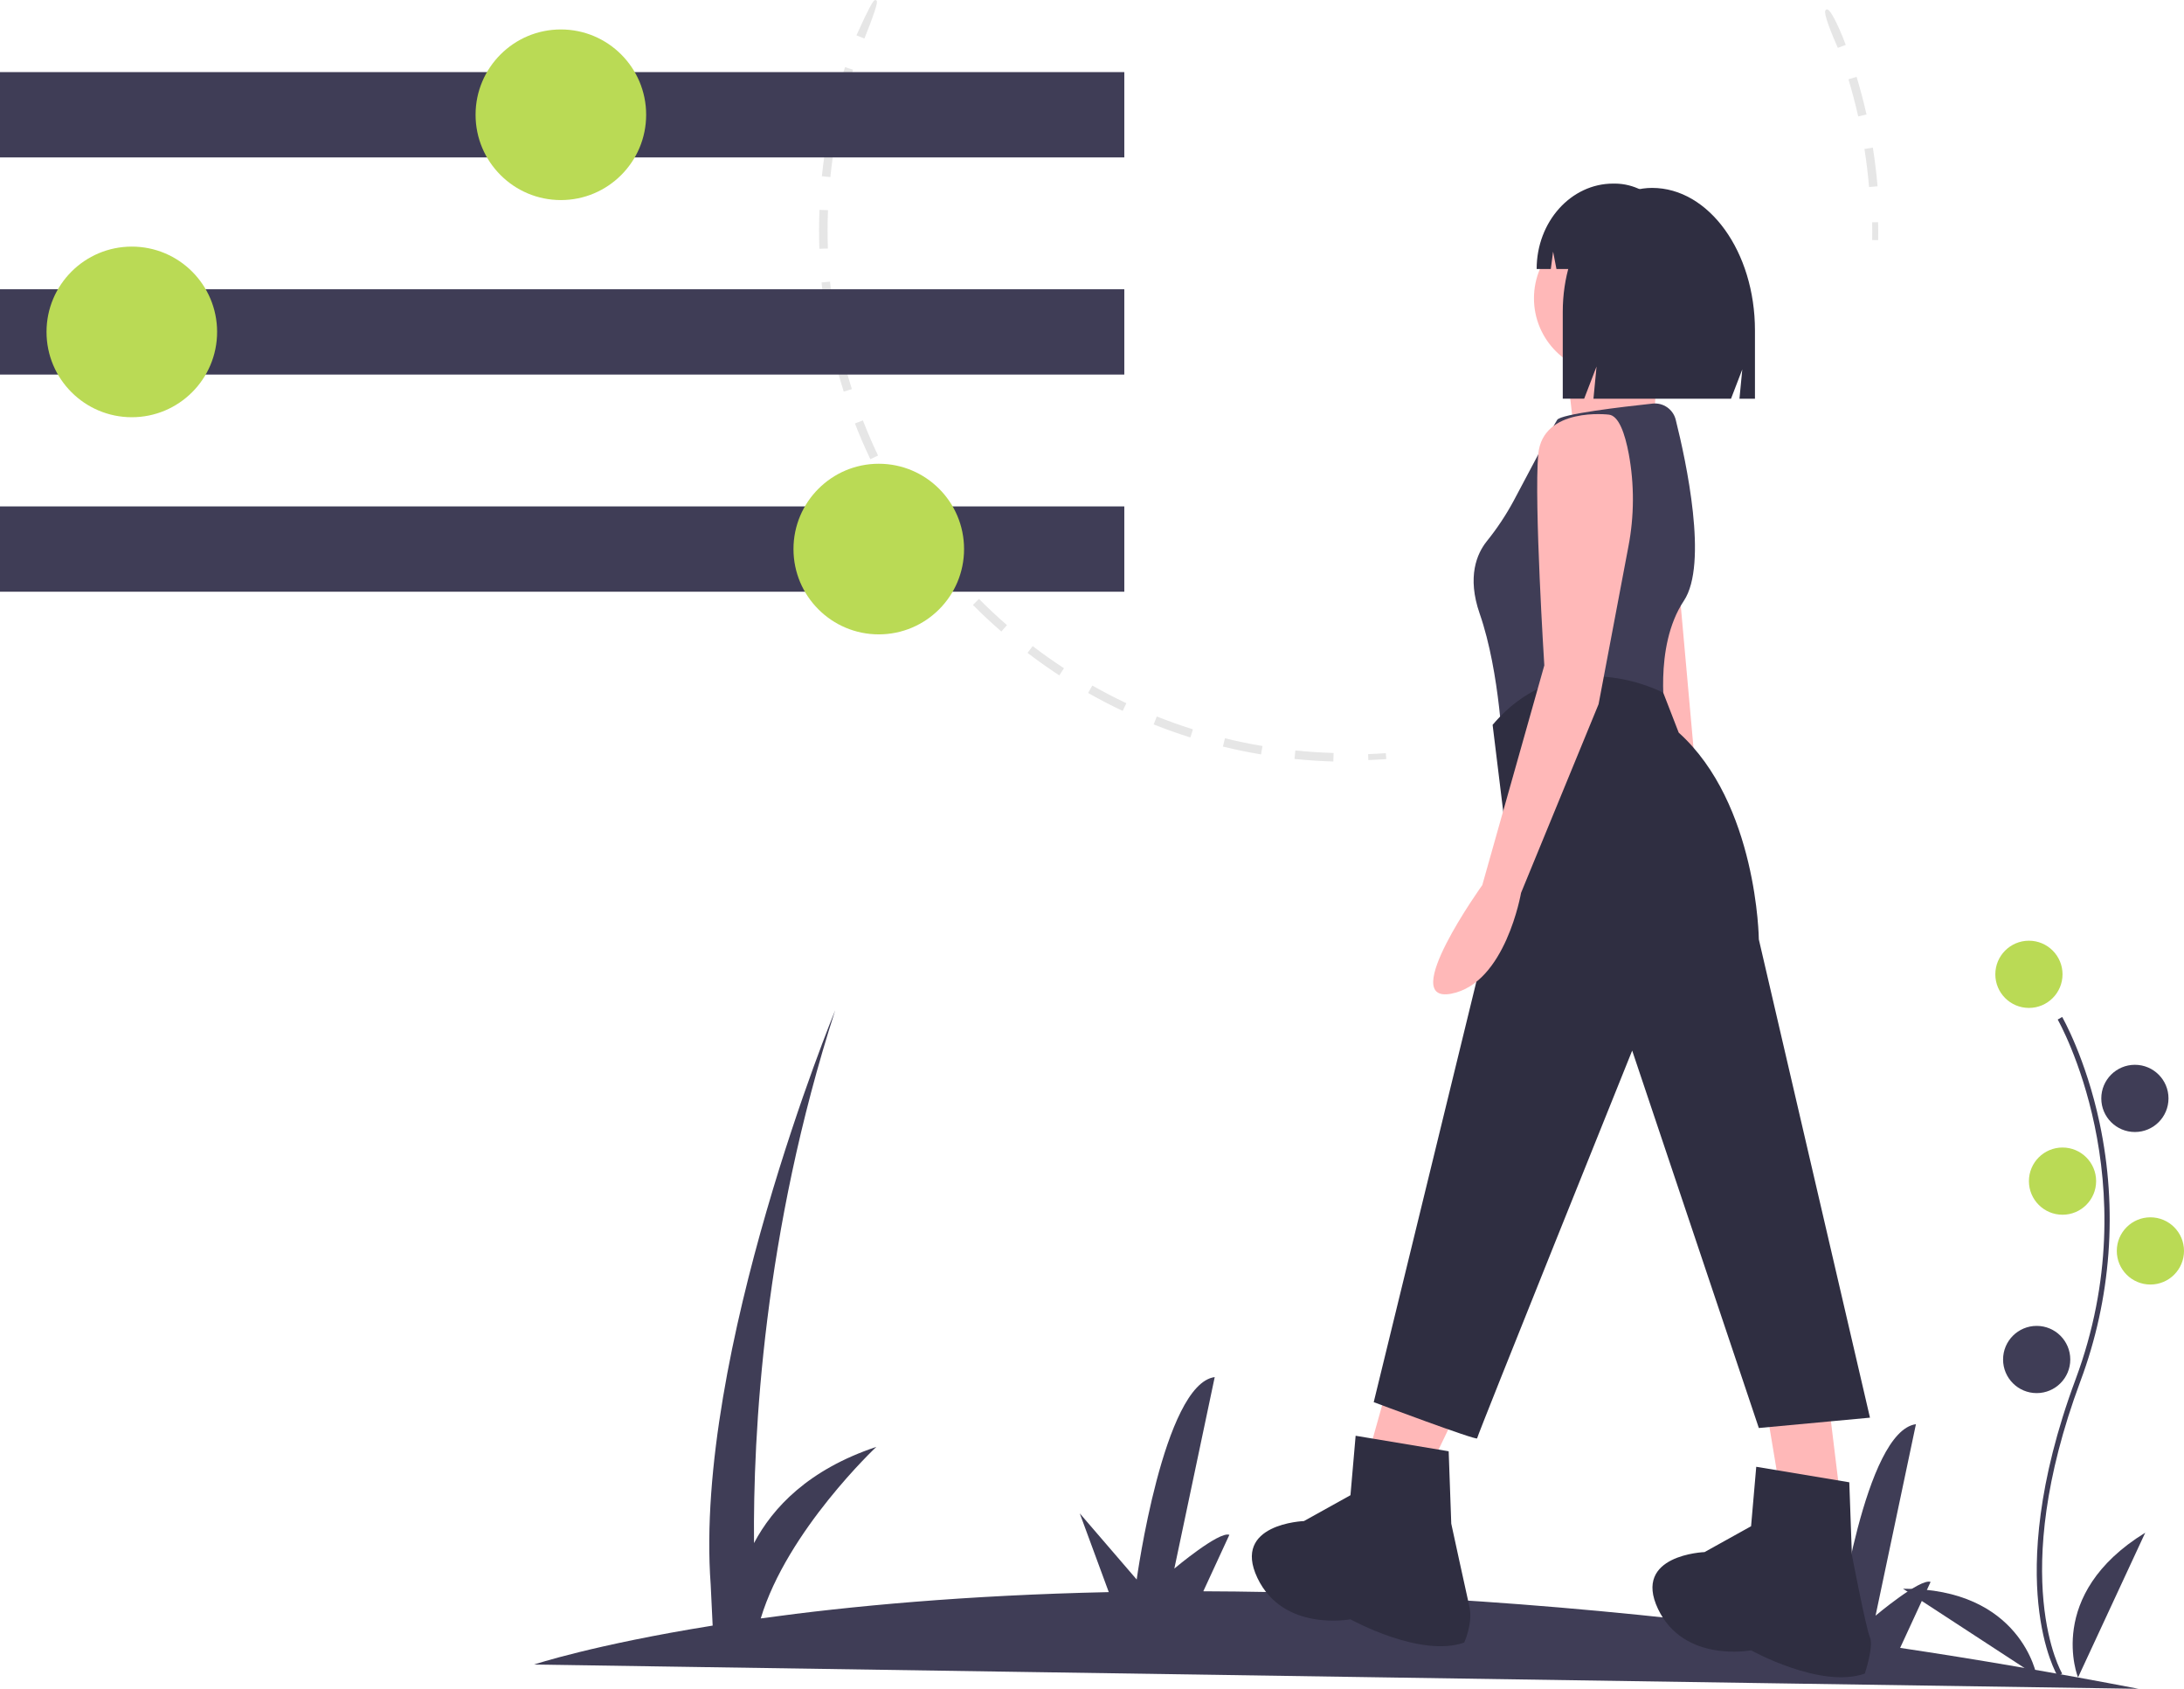
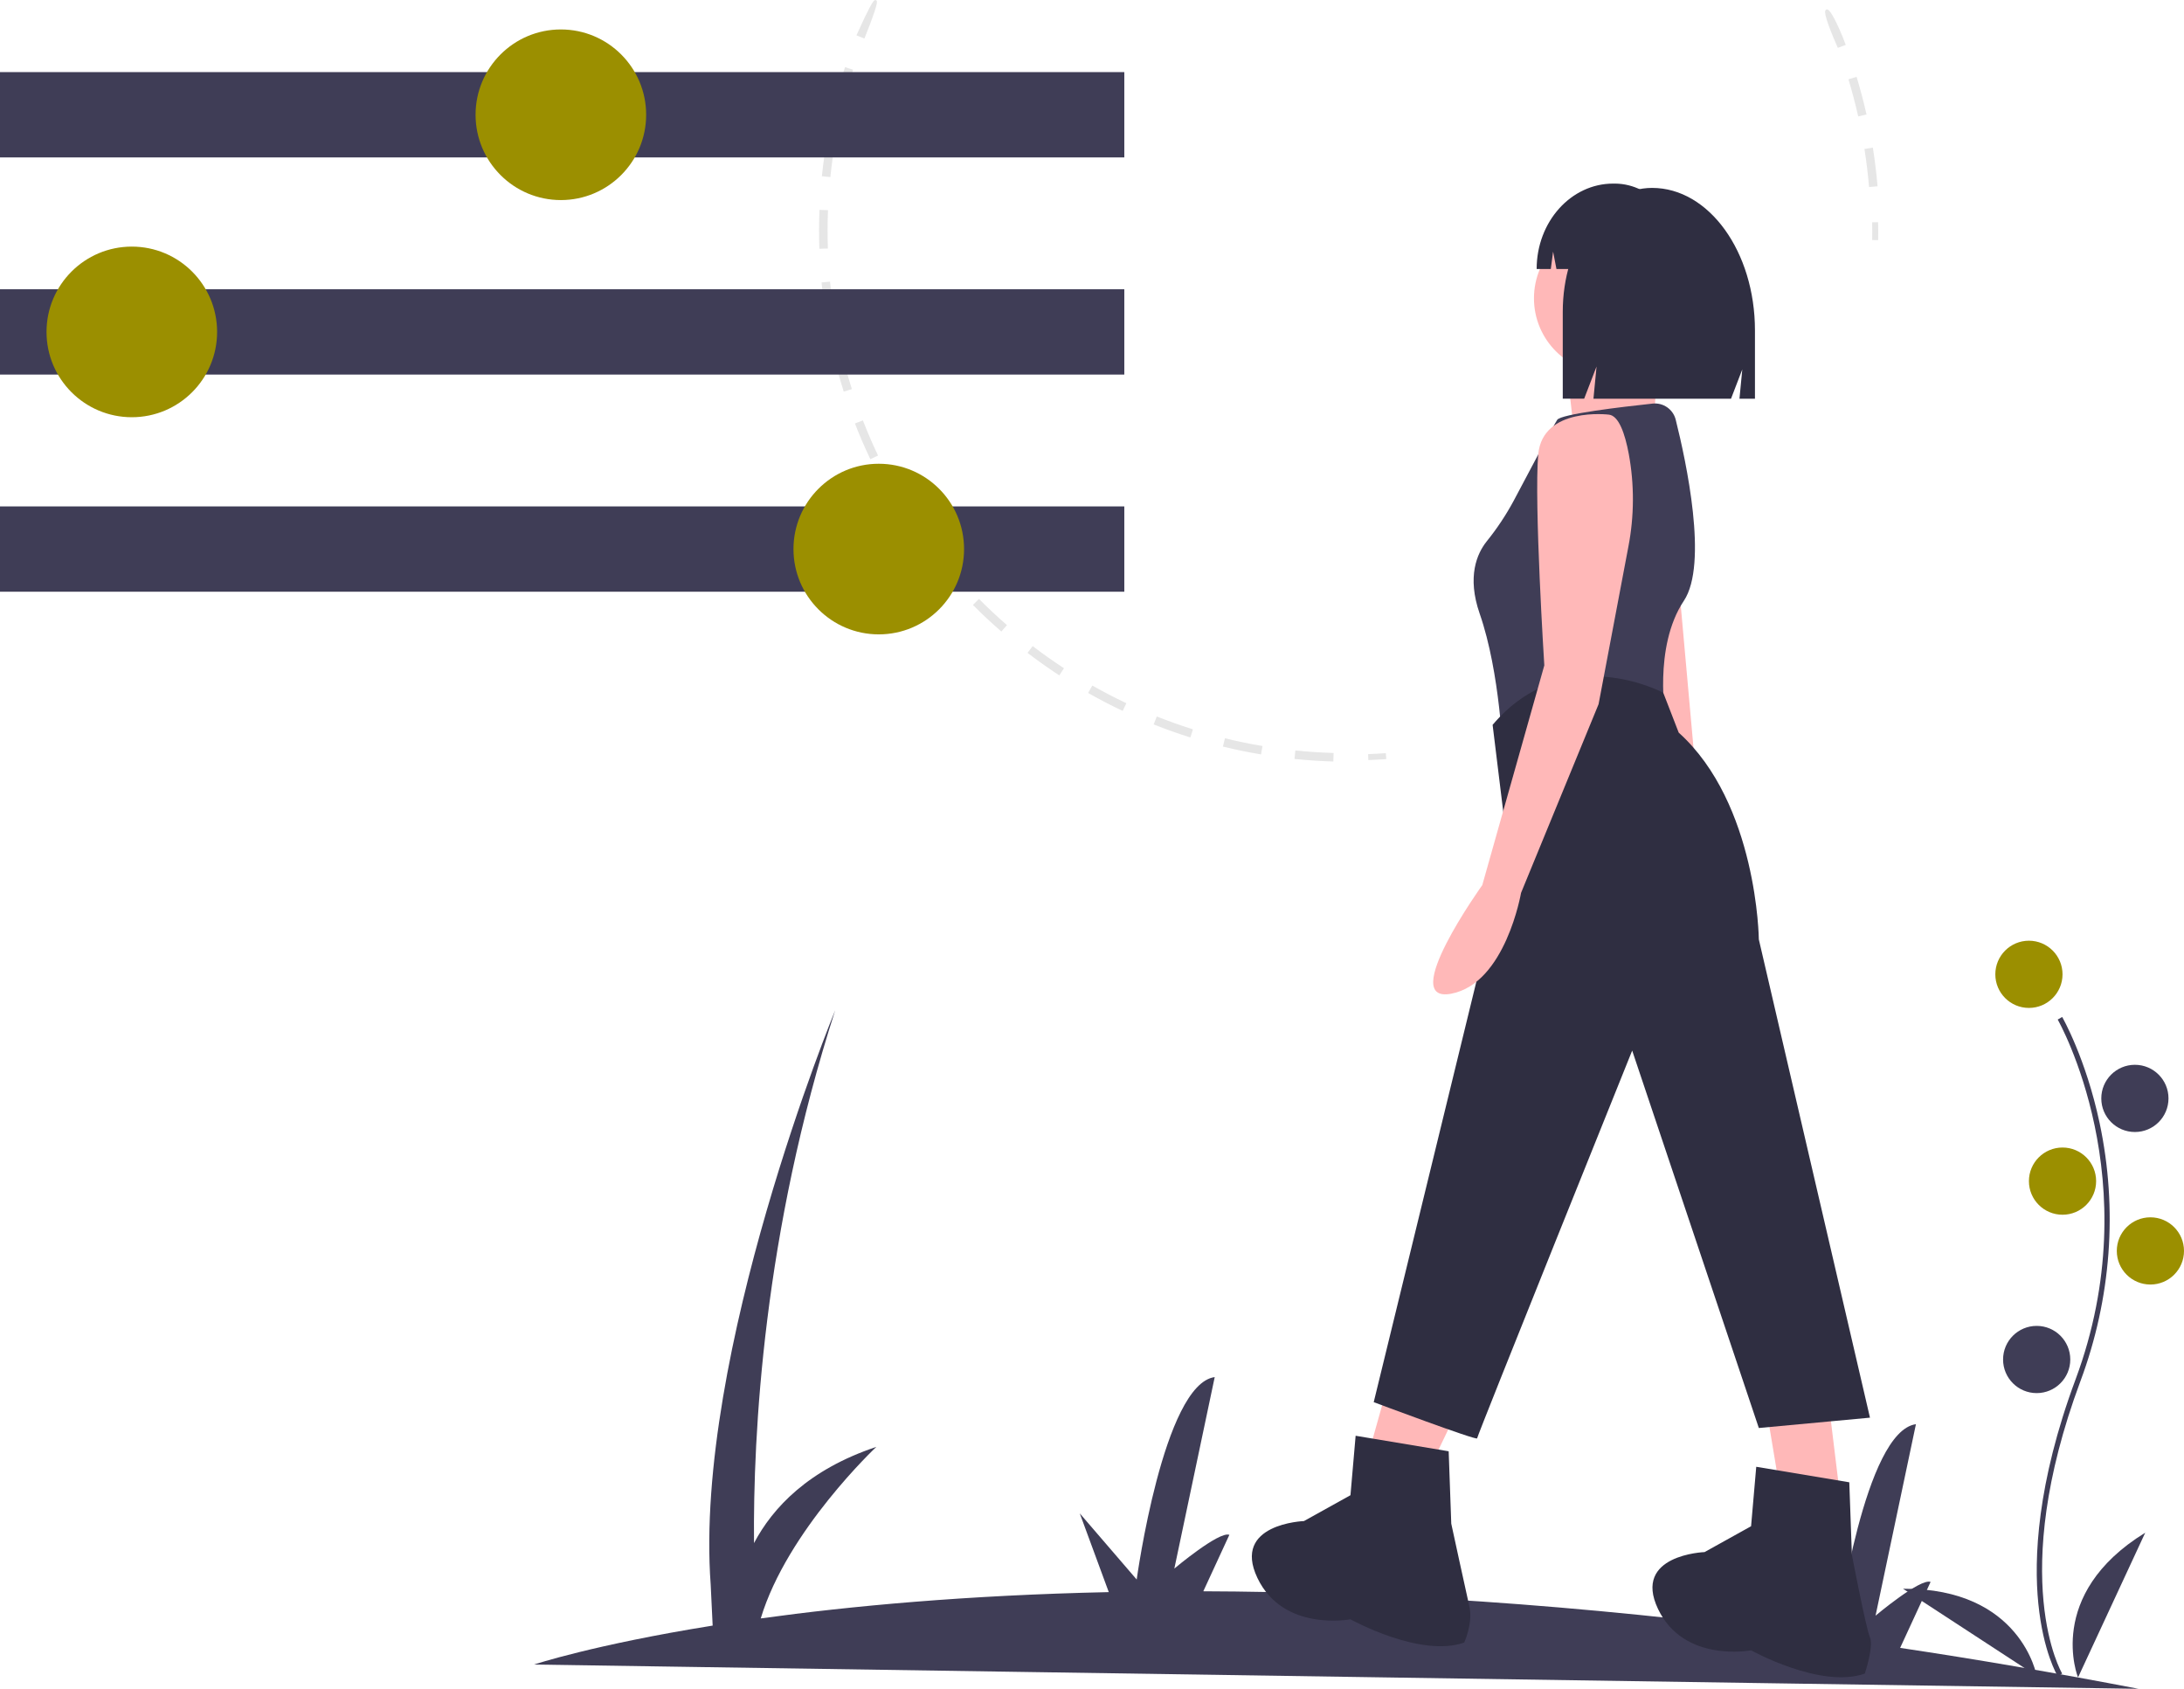
<svg xmlns="http://www.w3.org/2000/svg" data-name="Layer 1" width="1200" height="927.734">
  <path d="M1175.014 927.734q-68.093-13.081-130.982-22.482l16.729-36.23c-5.584-2.195-30.236 18.538-30.236 18.538l22.185-105.192c-28.14 3.795-42.87 111.21-42.87 111.21l-31.278-36.352 15.05 40.85c-128.326-17.171-239.187-23.6-332.453-23.92l14.318-31.01c-5.583-2.194-30.236 18.538-30.236 18.538l22.185-105.192c-28.14 3.796-42.87 111.211-42.87 111.211l-31.278-36.352 15.94 43.267c-78.197 1.685-141.983 7.638-191.226 14.448 14.55-48.313 63.506-94.229 63.506-94.229-37.297 12.45-56.918 33.357-67.205 52.855-.549-59.672 5.133-170.3 44.62-292.744 0 0-77.742 188.774-68.425 315.548l1.085 22.51c-65.31 10.471-98.168 21.4-98.168 21.4z" fill="#3f3d56" />
  <path d="M1130.622 920.826c-.326-.532-8.01-13.363-10.674-40.007-2.444-24.445-.873-65.647 20.496-123.122 40.482-108.882-9.33-196.734-9.838-197.609l2.457-1.425c.129.222 12.982 22.62 20.575 58.287a254.288 254.288 0 01-10.531 141.737c-40.413 108.696-10.368 160.152-10.06 160.66z" fill="#3f3d56" />
-   <circle cx="1114.793" cy="535.233" r="18.462" fill="#bada55" />
+   <circle cx="1114.793" cy="535.233" r="18.462" fill="#9B8F00" />
  <circle cx="1173.018" cy="603.399" r="18.462" fill="#3f3d56" />
-   <circle cx="1133.254" cy="648.843" r="18.462" fill="#bada55" />
-   <circle cx="1181.539" cy="687.186" r="18.462" fill="#bada55" />
+   <circle cx="1133.254" cy="648.843" r="18.462" fill="#9B8F00" />
+   <circle cx="1181.539" cy="687.186" r="18.462" fill="#9B8F00" />
  <circle cx="1119.053" cy="746.831" r="18.462" fill="#3f3d56" />
  <path d="M1141.775 921.506s-18.461-45.444 36.923-79.527zM1119.07 920.681s-8.402-48.325-73.432-47.911z" fill="#3f3d56" />
  <path d="M751.72 414.27c3.218-.118 6.491-.293 9.73-.52l.228 3.257c-3.275.23-6.584.407-9.838.526z" fill="#e6e6e6" />
  <path d="M474.564 20.236l-3.029-1.216c12.247-27.302 12.263-21.698 3.03 1.216zm-9.817 17.532l3.107 1.004a287.649 287.649 0 00-5.415 18.964l-3.169-.788a289.331 289.331 0 015.477-19.18zm548.495-13.519l-3.055 1.154c-12.07-27.262-5.778-24.423 3.055-1.154zM455.138 76.434l3.217.568c-1.136 6.44-2.06 13-2.75 19.498l-3.246-.345a291.722 291.722 0 012.779-19.72zm564.495-33.322a290.31 290.31 0 015.078 19.257l-3.185.723a286.758 286.758 0 00-5.02-19.039zm-568.692 72.906l3.263.122a291.017 291.017 0 00-.057 19.69l-3.263.101a293.59 293.59 0 01.057-19.913zm577.514-34.09a296.284 296.284 0 012.404 19.77l-3.253.284c-.57-6.523-1.37-13.1-2.378-19.55zm-573.03 73.557a291.444 291.444 0 002.594 19.52l-3.22.54a294.933 294.933 0 01-2.625-19.74zm6.513 38.818a288.433 288.433 0 005.238 18.982l-3.115.976a290.678 290.678 0 01-5.298-19.198zm11.773 37.558c2.379 6.082 5 12.159 7.79 18.06l-2.952 1.396a289.77 289.77 0 01-7.878-18.267zm16.81 35.545a288.04 288.04 0 0010.203 16.829l-2.733 1.788a291.407 291.407 0 01-10.319-17.02zm21.538 32.922a290.425 290.425 0 0012.411 15.284l-2.461 2.143a292.94 292.94 0 01-12.554-15.456zm25.84 29.687a290.18 290.18 0 0014.379 13.458l-2.148 2.459a294.157 294.157 0 01-14.543-13.61zm29.644 25.906a291.092 291.092 0 0016.08 11.382l-1.794 2.728a293.663 293.663 0 01-16.262-11.51zm32.898 21.642a290.07 290.07 0 0017.488 9.085l-1.405 2.948a292.955 292.955 0 01-17.686-9.189zm35.56 16.948a286.397 286.397 0 0018.573 6.603l-.987 3.112a290.619 290.619 0 01-18.785-6.677zm37.56 11.909a286.68 286.68 0 0019.287 3.977l-.548 3.219a289.754 289.754 0 01-19.507-4.023zm38.803 6.613c6.5.651 13.11 1.085 19.65 1.29l-.103 3.265c-6.614-.208-13.3-.647-19.872-1.305z" fill="#e6e6e6" stroke="#e6e6e6" stroke-width="1.42" />
  <path d="M1028.67 122.13l3.264-.06c.06 3.296.064 6.61.013 9.85l-3.264-.051c.05-3.203.045-6.48-.014-9.74z" fill="#e6e6e6" />
  <path fill="#ffb8b8" d="M800.237 775.943l-38.344-12.781-12.78 45.444 32.662 5.68zM1004.734 770.262l-34.083 4.26 8.52 51.125 32.663 2.84z" />
  <circle cx="884.024" cy="163.873" r="41.183" fill="#ffb8b8" />
  <path d="M858.462 189.435s7.1 44.023 5.68 48.284c-1.42 4.26 44.734-6.39 44.734-6.39s2.13-46.155 3.55-48.995zM908.166 327.186l14.2-7.101 8.522 95.148-22.722-2.84z" fill="#ffb8b8" />
  <path d="M920.726 230.568a11.788 11.788 0 00-12.697-8.86c-17.135 1.831-50.307 5.76-52.408 8.91-1.836 2.755-14.95 27.472-23.993 44.602a144.957 144.957 0 01-14.81 22.23c-5.243 6.615-10.9 19.263-3.8 39.677 11.36 32.663 12.78 78.106 12.78 78.106l89.468-19.881s-7.1-39.764 9.941-65.326c13.44-20.158 1.266-76.527-4.481-99.458z" fill="#3f3d56" />
  <path d="M820.118 398.192l8.521 69.586-73.846 302.485s56.805 21.302 56.805 19.882c0-1.42 85.207-213.018 85.207-213.018l69.586 207.337 61.065-5.68-61.065-262.722s-.71-74.556-44.024-113.61l-8.482-21.88s-54.003-29.244-93.767 17.62zM1016.095 814.287l-51.125-8.521-2.84 32.663-25.562 14.2s-39.763 1.421-25.562 31.244c14.201 29.822 51.124 22.721 51.124 22.721s38.343 21.302 62.485 12.781c0 0 4.97-14.91 2.84-19.881-2.306-5.382-9.94-45.444-9.94-45.444zM795.976 797.245l-51.124-8.52-2.84 32.662-25.562 14.202s-39.764 1.42-25.562 31.242c14.2 29.823 51.124 22.722 51.124 22.722s38.343 21.302 62.485 12.781c0 0 4.97-10.65 2.84-19.882-1.316-5.705-9.94-45.443-9.94-45.443z" fill="#2f2e41" />
  <path d="M884.024 227.778s-36.498-4.504-38.841 21.89c-2.343 26.394 3.338 115.861 3.338 115.861l-34.083 120.71s-46.864 65.326-17.042 59.645c29.823-5.68 38.344-55.384 38.344-55.384l42.603-103.669 16.365-86.498a137.595 137.595 0 00.218-51c-2.09-11.114-5.47-20.952-10.902-21.555z" fill="#ffb8b8" />
  <path d="M907.76 103.223c-27.117 0-49.1 30.468-49.1 68.05v47.75h11.76l6.808-17.691-1.702 17.692h75.583l6.189-16.084-1.547 16.084h8.51V181.53c0-43.248-25.297-78.308-56.501-78.308z" fill="#2f2e41" />
  <path d="M912.922 113.806a32.159 32.159 0 00-25.375-12.949h-1.203c-23.212 0-42.028 21.004-42.028 46.913h7.777l1.256-9.56 1.842 9.56h46.128l3.865-8.088-.967 8.088h9.075q6.352 31.545-18.253 63.09h15.459l7.729-16.177-1.933 16.177h29.468l5.797-37.207c0-27.864-16.19-51.493-38.637-59.847z" fill="#2f2e41" />
  <path fill="#3f3d56" d="M0 39.612h617.751v46.864H0zM0 158.902h617.751v46.864H0zM0 278.192h617.751v46.864H0z" />
-   <circle cx="308.166" cy="63.044" r="46.864" fill="#bada55" />
-   <circle cx="72.426" cy="182.334" r="46.864" fill="#bada55" />
-   <circle cx="482.84" cy="301.624" r="46.864" fill="#bada55" />
+   <circle cx="308.166" cy="63.044" r="46.864" fill="#9B8F00" />
+   <circle cx="72.426" cy="182.334" r="46.864" fill="#9B8F00" />
+   <circle cx="482.84" cy="301.624" r="46.864" fill="#9B8F00" />
</svg>
